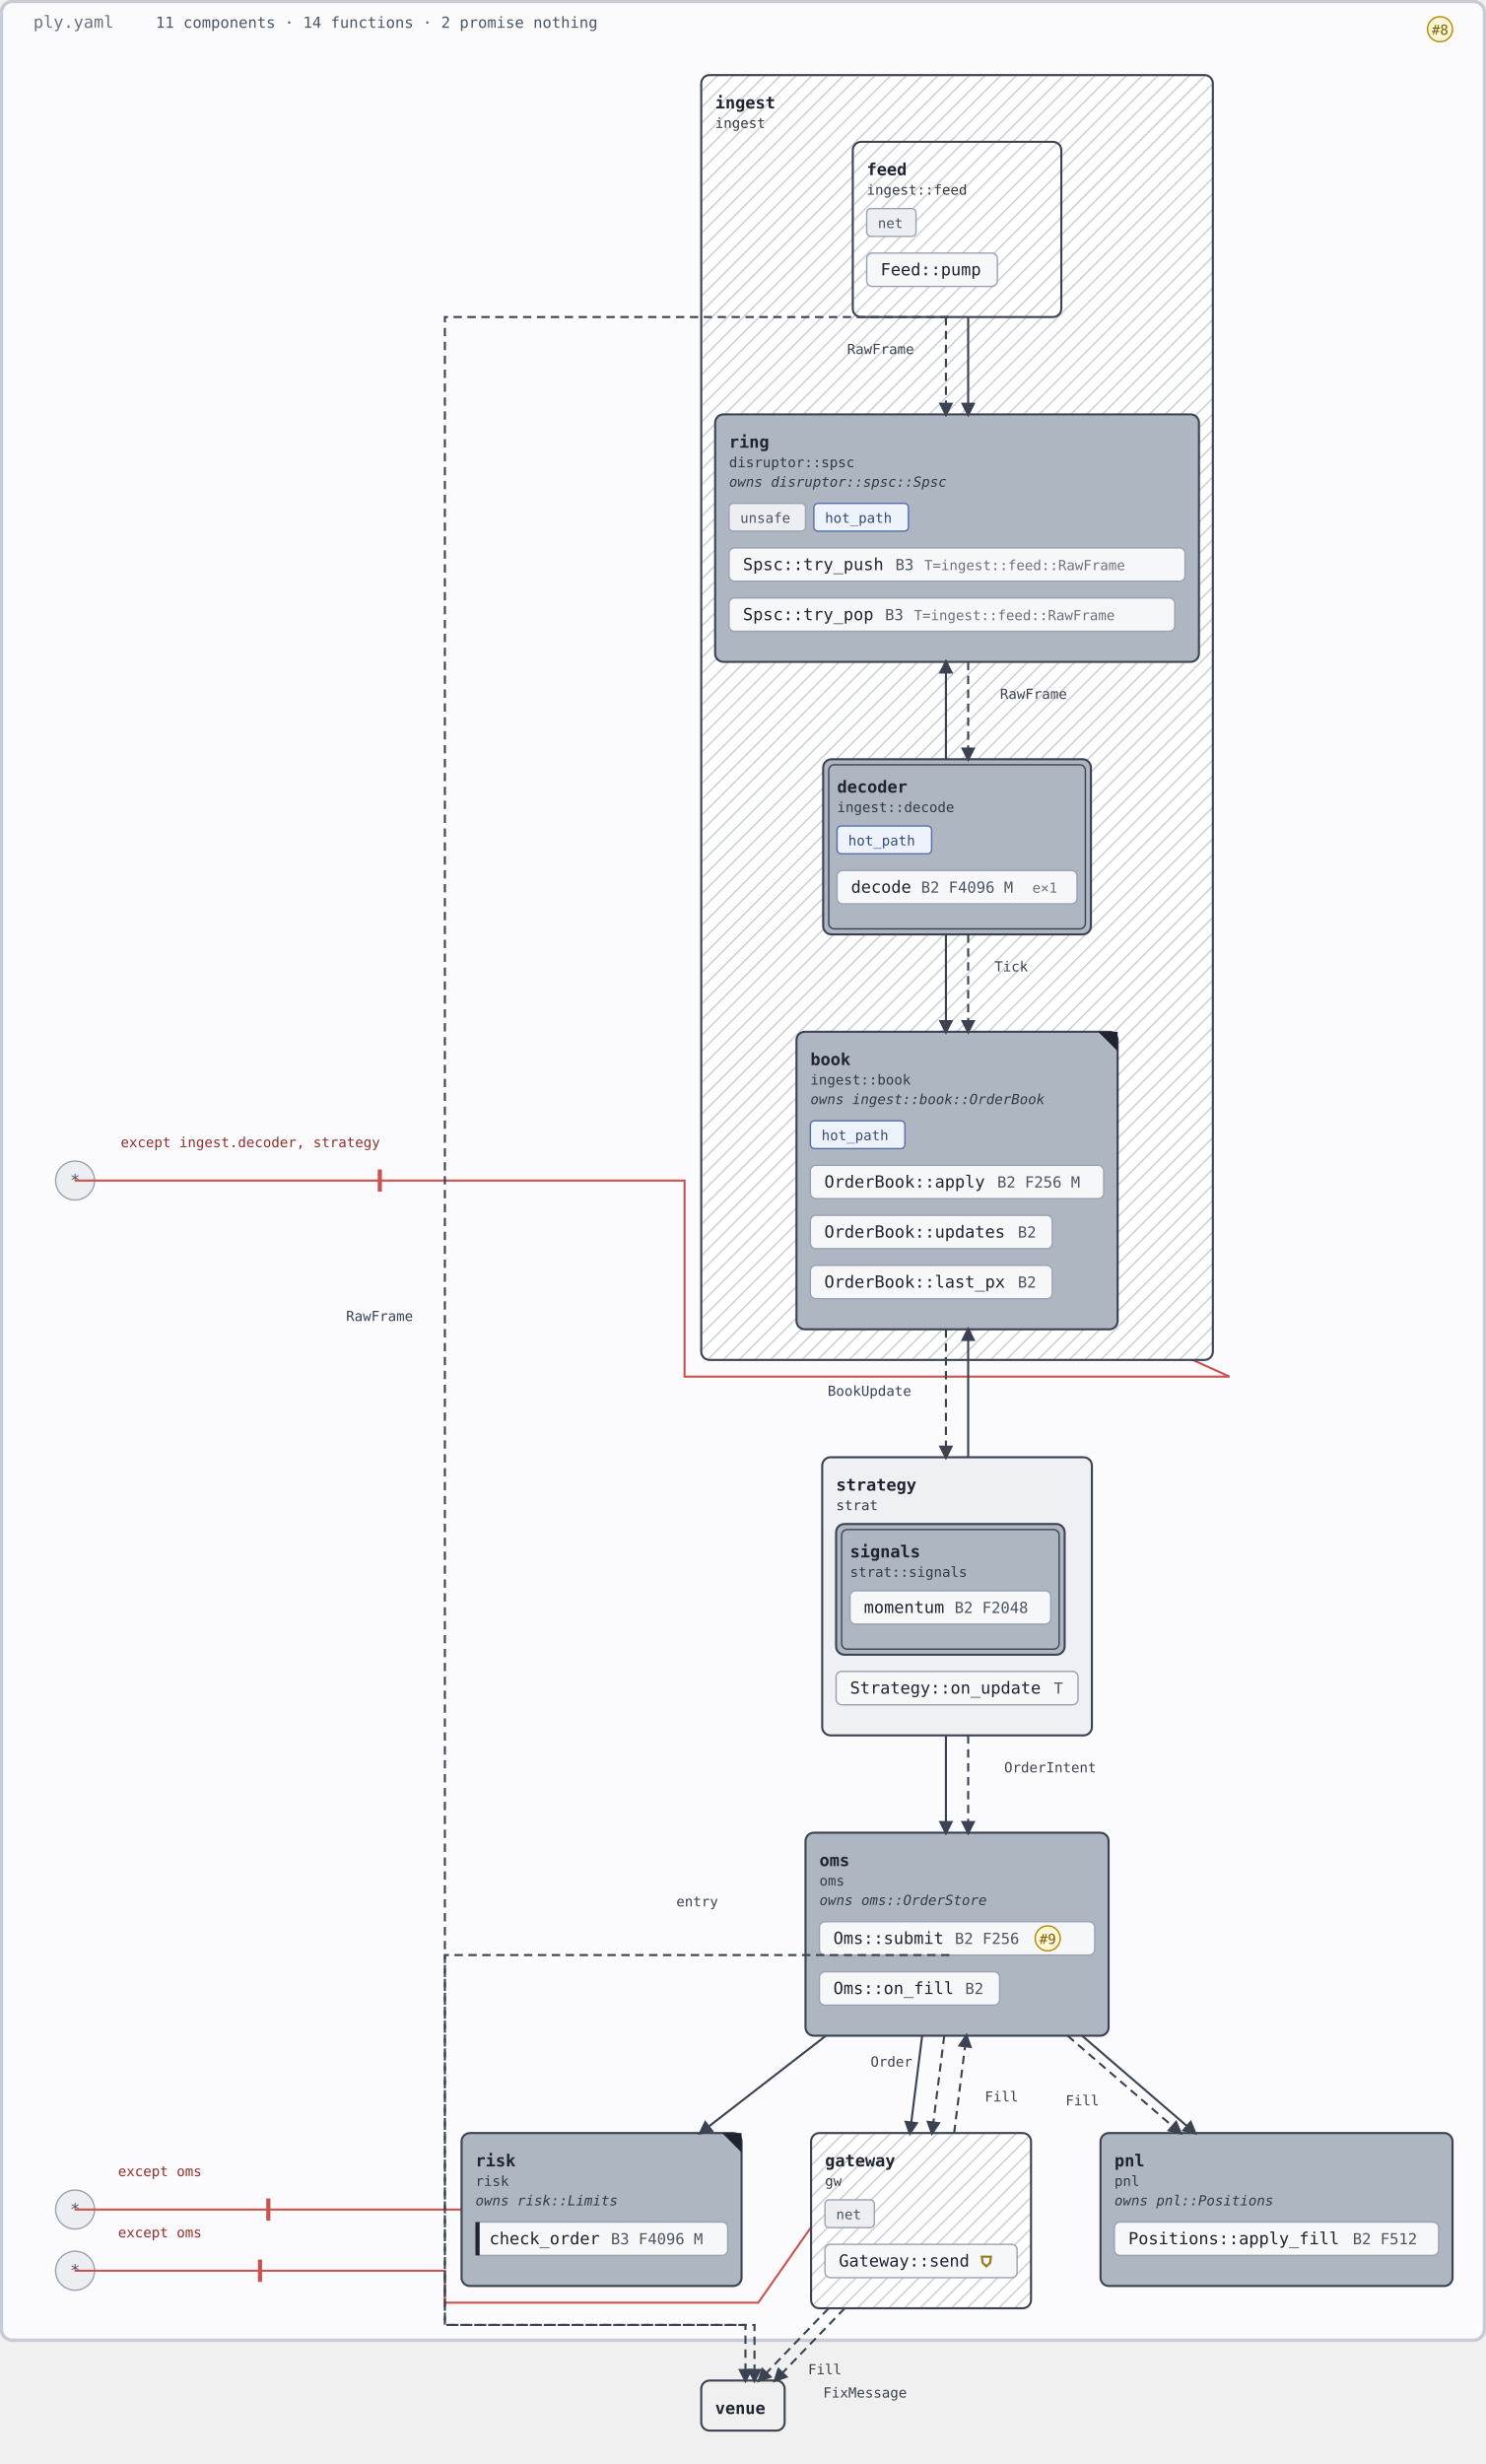
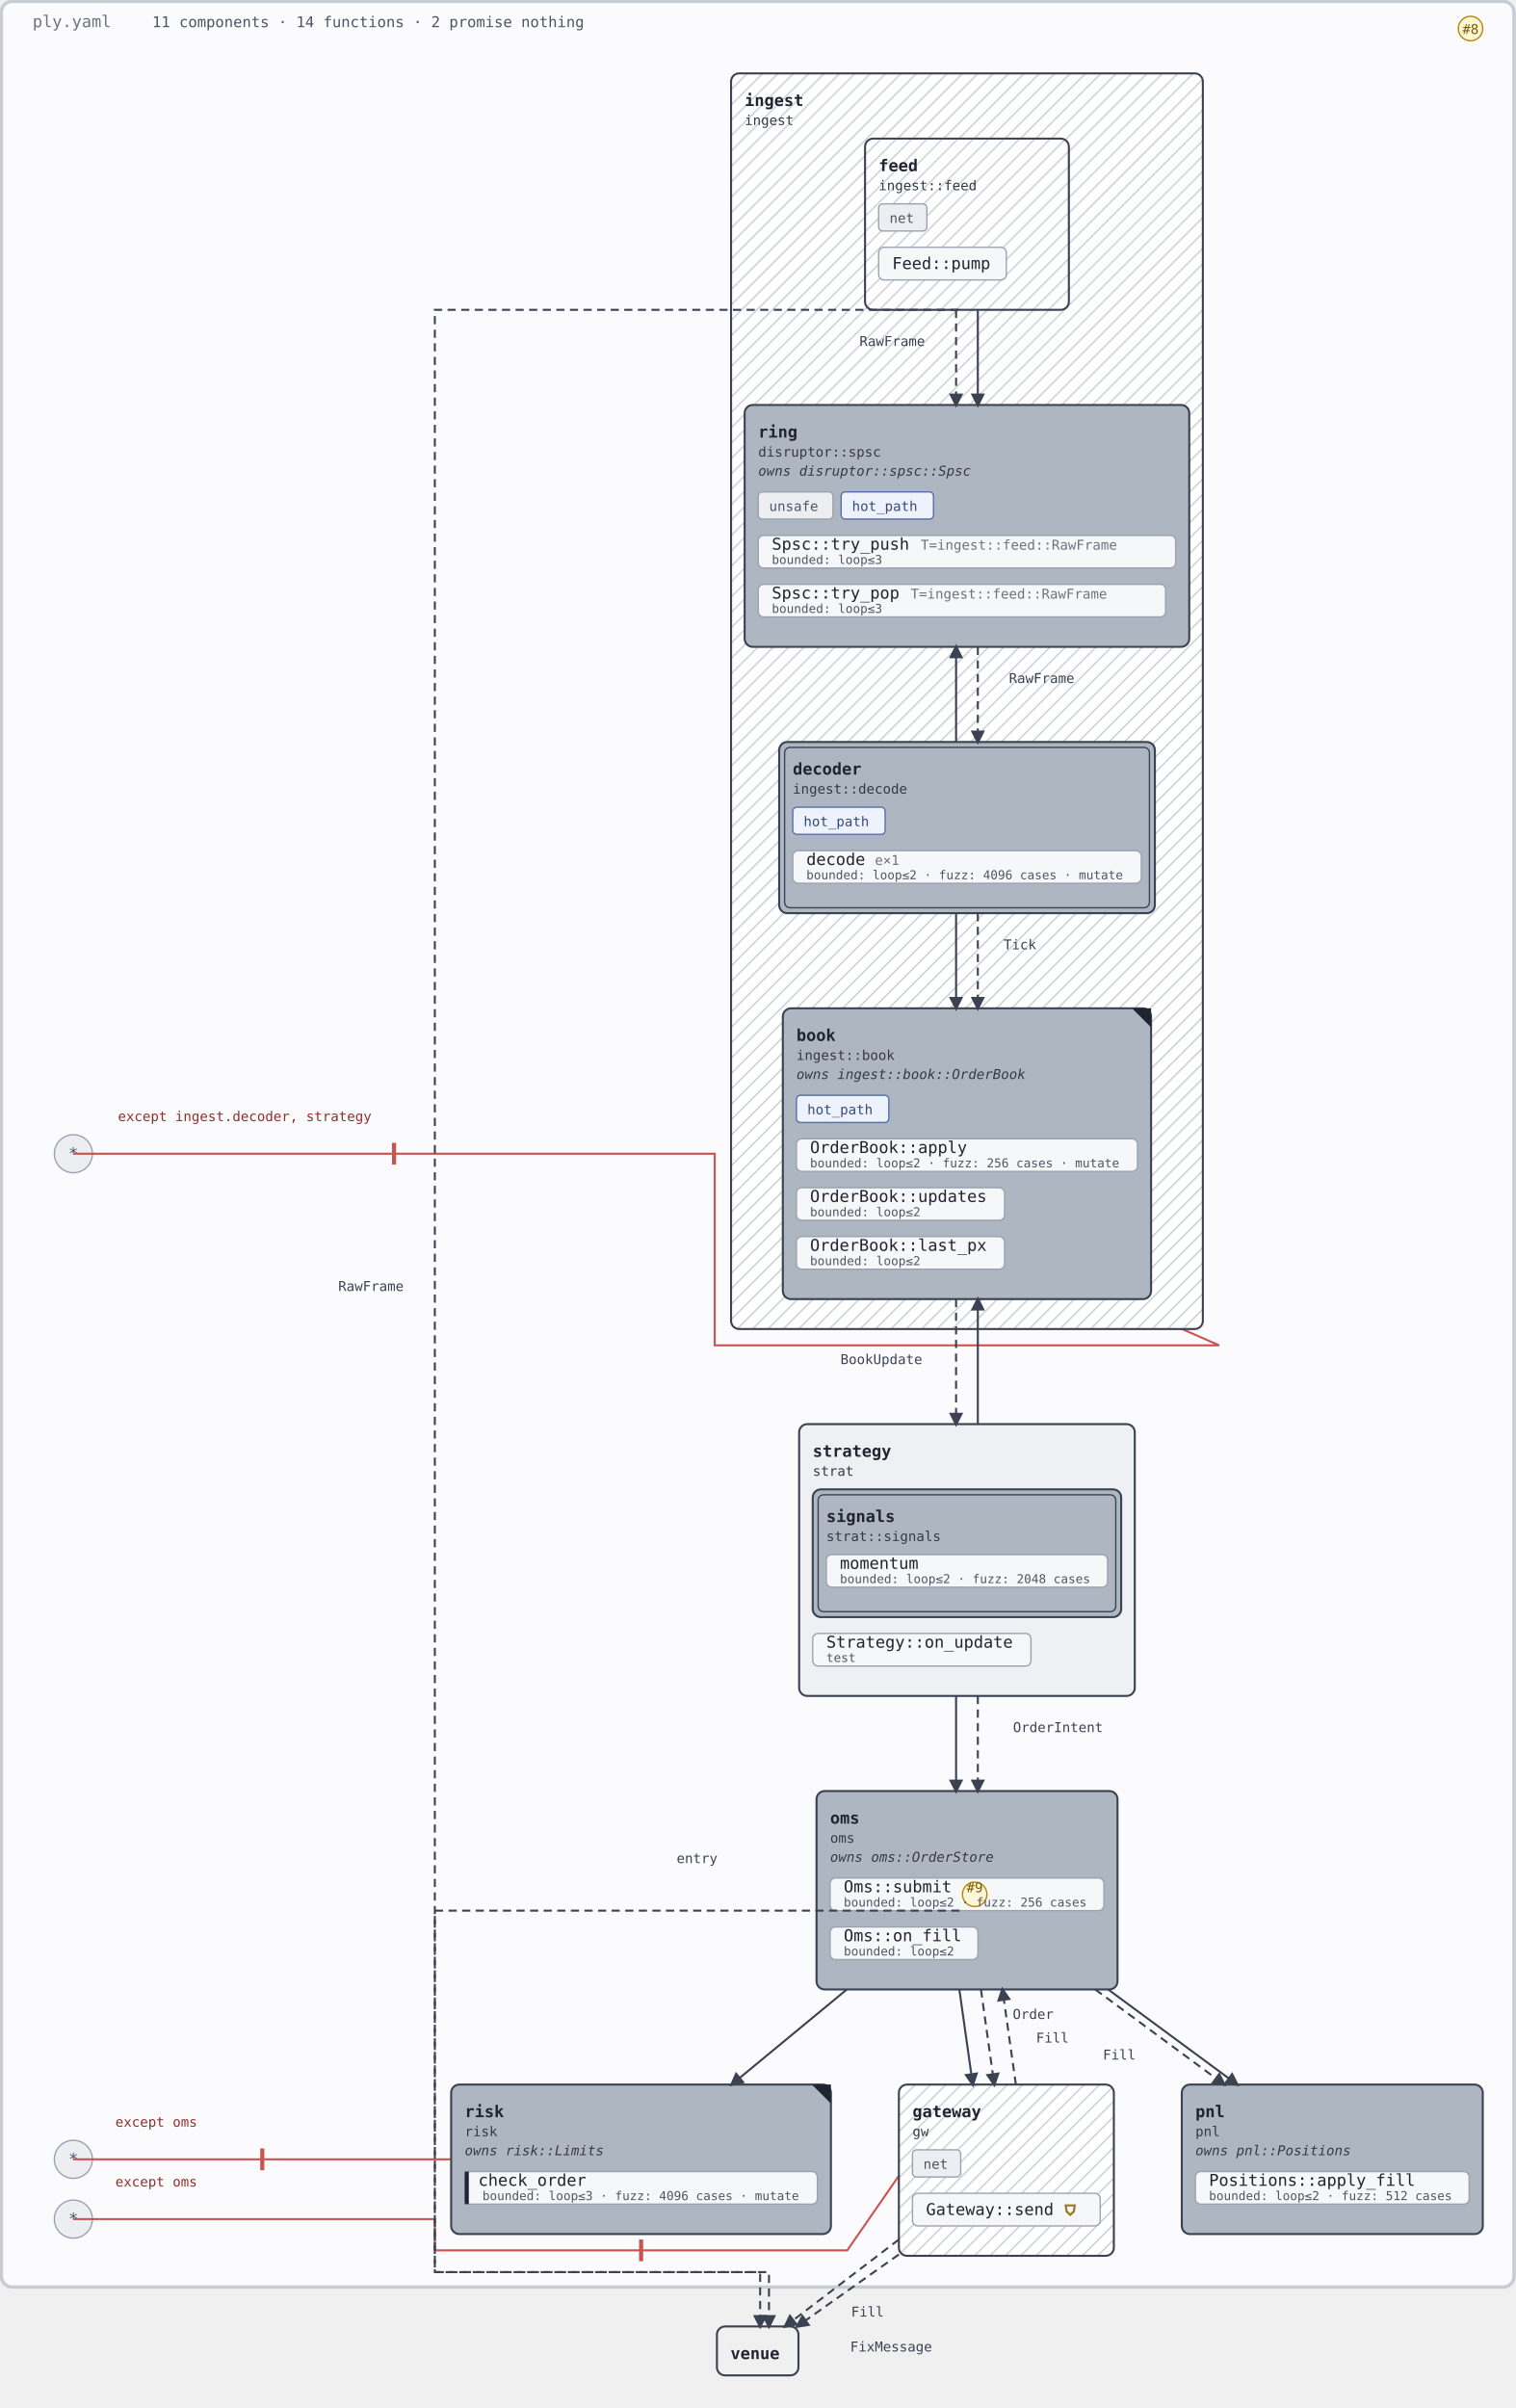
- <svg xmlns="http://www.w3.org/2000/svg" width="1068.8" height="1772.0" viewBox="0 0 1068.8 1772.0" font-family="monospace" font-size="12">
-   <style>.workspace-frame{fill:#fbfbfd;stroke:#c8ccd4;stroke-width:2.5}.workspace-title{fill:#6b7280}.verdict-strip-text{fill:#4b5563;font-size:11px}.component-box{stroke:#3b4252;stroke-width:1.5}.hollow-box{stroke-dasharray:6 4}.collapsed-stack{stroke:#3b4252;stroke-width:1.5}.pure-seal{fill:none;stroke:#3b4252}.strict-notch{fill:#1f2430}.component-name{fill:#1f2430;font-weight:bold}.component-anchor{fill:#333a45;font-size:10px}.component-owns{fill:#333a45;font-size:10px;font-style:italic}.ceiling-unclaimed{fill:url(#unclaimed-hatch)}.ceiling-tested{fill:#eef0f3}.ceiling-fuzzed{fill:#d2d7de}.ceiling-bounded{fill:#aeb6c2}.ceiling-proved{fill:#8792a3}.contract-mark{fill:#1f2430}.fn-clause{font:11px ui-monospace,SFMono-Regular,Menlo,monospace;fill:#3c4658}.cap-badge rect{fill:#eceef2;stroke:#9aa2b1}.cap-badge text{fill:#4b5563;font-size:10px}.profile-tag rect{fill:#eef2fb;stroke:#5570a8}.profile-tag text{fill:#334b78;font-size:10px}.fn-chip-box{fill:#f6f7f9;stroke:#9aa2b1}.fn-chip-box-synth{fill:#ecdff5;stroke:#9aa2b1}.fn-name{fill:#1f2430}.fn-checks{fill:#4b5563;font-size:11px}.fn-check-with{fill:#6b7280;font-size:10px}.fn-examples{fill:#6b7280;font-size:10px}.fn-shield{fill:none;stroke:#9a7a1f;font-size:13px}.unresolved-pin circle,.registry-pin circle{fill:#fff6d8;stroke:#b08900}.pin-label{fill:#7a5c00;font-size:10px;text-anchor:middle}.edge-line{fill:none;stroke:#3b4252;stroke-width:1.5}.edge-label{fill:#3b4252;font-size:10px;text-anchor:middle}.deny-line{fill:none;stroke:#c9534f;stroke-width:1.5}.deny-bar{stroke:#c9534f;stroke-width:3}.deny-except{fill:#8f2f2c;font-size:10px;text-anchor:middle}.any-node circle{fill:#eceef2;stroke:#9aa2b1}.any-label{fill:#4b5563;text-anchor:middle}.external-box{fill:none;stroke:#3b4252;stroke-width:1.5}#arrow path{fill:#3b4252}@media (prefers-color-scheme: dark){.workspace-frame{fill:#15171c;stroke:#333947}.workspace-title{fill:#8b93a1}.verdict-strip-text{fill:#a3abb9}.component-box,.collapsed-stack,.external-box{stroke:#8891a3}.component-name{fill:#e6e9ef}.component-anchor,.component-owns{fill:#98a0ae}.ceiling-unclaimed{fill:url(#unclaimed-hatch-dark)}.ceiling-tested{fill:#242832}.ceiling-fuzzed{fill:#333947}.ceiling-bounded{fill:#464e60}.ceiling-proved{fill:#5b6479}.contract-mark{fill:#c8cede}.fn-clause{fill:#aab3c4}.cap-badge rect{fill:#252a35;stroke:#6d7686}.cap-badge text{fill:#b6bdca}.profile-tag rect{fill:#1d2532;stroke:#5570a8}.profile-tag text{fill:#9fb6dd}.fn-chip-box{fill:#1c1f27;stroke:#6d7686}.fn-chip-box-synth{fill:#2a2033;stroke:#6d7686}.fn-name{fill:#e6e9ef}.fn-checks{fill:#a3abb9}.fn-check-with,.fn-examples{fill:#8b93a1}.pure-seal,.strict-notch{fill:#c8cede}.pure-seal{fill:none;stroke:#c8cede}.edge-line{stroke:#98a0ae}.edge-label{fill:#a3abb9}.deny-line,.deny-bar{stroke:#e8524b}.deny-except{fill:#e8524b}.any-node circle{fill:#252a35;stroke:#6d7686}.any-label{fill:#a3abb9}.unresolved-pin circle,.registry-pin circle{fill:#2e2814;stroke:#d4a72c}.pin-label{fill:#e3c66b}#arrow path{fill:#98a0ae}}</style>
+ <svg xmlns="http://www.w3.org/2000/svg" width="1115.2" height="1772.0" viewBox="0 0 1115.2 1772.0" font-family="monospace" font-size="12">
+   <style>.workspace-frame{fill:#fbfbfd;stroke:#c8ccd4;stroke-width:2.5}.workspace-title{fill:#6b7280}.verdict-strip-text{fill:#4b5563;font-size:11px}.component-box{stroke:#3b4252;stroke-width:1.5}.hollow-box{stroke-dasharray:6 4}.collapsed-stack{stroke:#3b4252;stroke-width:1.5}.pure-seal{fill:none;stroke:#3b4252}.strict-notch{fill:#1f2430}.component-name{fill:#1f2430;font-weight:bold}.component-anchor{fill:#333a45;font-size:10px}.component-owns{fill:#333a45;font-size:10px;font-style:italic}.ceiling-unclaimed{fill:url(#unclaimed-hatch)}.ceiling-tested{fill:#eef0f3}.ceiling-fuzzed{fill:#d2d7de}.ceiling-bounded{fill:#aeb6c2}.ceiling-proved{fill:#8792a3}.contract-mark{fill:#1f2430}.fn-clause{font:11px ui-monospace,SFMono-Regular,Menlo,monospace;fill:#3c4658}.cap-badge rect{fill:#eceef2;stroke:#9aa2b1}.cap-badge text{fill:#4b5563;font-size:10px}.profile-tag rect{fill:#eef2fb;stroke:#5570a8}.profile-tag text{fill:#334b78;font-size:10px}.fn-chip-box{fill:#f6f7f9;stroke:#9aa2b1}.fn-chip-box-synth{fill:#ecdff5;stroke:#9aa2b1}.fn-name{fill:#1f2430}.fn-checks{fill:#4b5563;font-size:9px}.fn-check-with{fill:#6b7280;font-size:10px}.fn-examples{fill:#6b7280;font-size:10px}.fn-shield{fill:none;stroke:#9a7a1f;font-size:13px}.unresolved-pin circle,.registry-pin circle{fill:#fff6d8;stroke:#b08900}.pin-label{fill:#7a5c00;font-size:10px;text-anchor:middle}.edge-line{fill:none;stroke:#3b4252;stroke-width:1.5}.edge-label{fill:#3b4252;font-size:10px;text-anchor:middle}.deny-line{fill:none;stroke:#c9534f;stroke-width:1.5}.deny-bar{stroke:#c9534f;stroke-width:3}.deny-except{fill:#8f2f2c;font-size:10px;text-anchor:middle}.any-node circle{fill:#eceef2;stroke:#9aa2b1}.any-label{fill:#4b5563;text-anchor:middle}.external-box{fill:none;stroke:#3b4252;stroke-width:1.5}#arrow path{fill:#3b4252}@media (prefers-color-scheme: dark){.workspace-frame{fill:#15171c;stroke:#333947}.workspace-title{fill:#8b93a1}.verdict-strip-text{fill:#a3abb9}.component-box,.collapsed-stack,.external-box{stroke:#8891a3}.component-name{fill:#e6e9ef}.component-anchor,.component-owns{fill:#98a0ae}.ceiling-unclaimed{fill:url(#unclaimed-hatch-dark)}.ceiling-tested{fill:#242832}.ceiling-fuzzed{fill:#333947}.ceiling-bounded{fill:#464e60}.ceiling-proved{fill:#5b6479}.contract-mark{fill:#c8cede}.fn-clause{fill:#aab3c4}.cap-badge rect{fill:#252a35;stroke:#6d7686}.cap-badge text{fill:#b6bdca}.profile-tag rect{fill:#1d2532;stroke:#5570a8}.profile-tag text{fill:#9fb6dd}.fn-chip-box{fill:#1c1f27;stroke:#6d7686}.fn-chip-box-synth{fill:#2a2033;stroke:#6d7686}.fn-name{fill:#e6e9ef}.fn-checks{fill:#a3abb9}.fn-check-with,.fn-examples{fill:#8b93a1}.pure-seal,.strict-notch{fill:#c8cede}.pure-seal{fill:none;stroke:#c8cede}.edge-line{stroke:#98a0ae}.edge-label{fill:#a3abb9}.deny-line,.deny-bar{stroke:#e8524b}.deny-except{fill:#e8524b}.any-node circle{fill:#252a35;stroke:#6d7686}.any-label{fill:#a3abb9}.unresolved-pin circle,.registry-pin circle{fill:#2e2814;stroke:#d4a72c}.pin-label{fill:#e3c66b}#arrow path{fill:#98a0ae}}</style>
  <defs>
    <marker id="arrow" viewBox="0 0 10 10" refX="8" refY="5" markerWidth="7" markerHeight="7" orient="auto-start-reverse">
      <path d="M 0 0 L 10 5 L 0 10 z" />
    </marker>
    <pattern id="unclaimed-hatch" patternUnits="userSpaceOnUse" width="8" height="8" patternTransform="rotate(45)">
      <rect width="8" height="8" fill="#fff" />
      <line x1="0" y1="0" x2="0" y2="8" stroke="#c8ccd4" stroke-width="2" />
    </pattern>
    <pattern id="unclaimed-hatch-dark" patternUnits="userSpaceOnUse" width="8" height="8" patternTransform="rotate(45)">
      <rect width="8" height="8" fill="#15171c" />
      <line x1="0" y1="0" x2="0" y2="8" stroke="#4a5262" stroke-width="2" />
    </pattern>
  </defs>
-   <rect class="workspace-frame" x="1" y="1" width="1066.8" height="1682.0" rx="8" />
+   <rect class="workspace-frame" x="1" y="1" width="1113.2" height="1682.0" rx="8" />
  <g>
    <text class="workspace-title" x="24.0" y="20">ply.yaml</text>
  </g>
  <g class="verdict-strip">
    <text class="verdict-strip-text" x="112.0" y="20">11 components · 14 functions · 2 promise nothing</text>
  </g>
  <g class="any-node">
    <circle cx="54.0" cy="849.0" r="14.0" />
    <text class="any-label" x="54.0" y="853.0">*</text>
  </g>
  <g class="deny-rule">
-     <path class="deny-line" d="M 54.0 849.0 L 492.4 849.0 L 492.4 990.0 L 884.4 990.0 L 572.9 849.0" />
-     <line class="deny-bar" x1="273.2" y1="841.0" x2="273.2" y2="857.0" />
+     <path class="deny-line" d="M 54.0 849.0 L 526.0 849.0 L 526.0 990.0 L 897.2 990.0 L 576.1 849.0" />
+     <line class="deny-bar" x1="290.0" y1="841.0" x2="290.0" y2="857.0" />
    <text class="deny-except" x="180.1" y="825.0">except ingest.decoder, strategy</text>
  </g>
  <g class="any-node">
    <circle cx="54.0" cy="1589.0" r="14.0" />
    <text class="any-label" x="54.0" y="1593.0">*</text>
  </g>
  <g class="deny-rule">
    <path class="deny-line" d="M 54.0 1589.0 L 332.0 1589.0" />
    <line class="deny-bar" x1="193.0" y1="1581.0" x2="193.0" y2="1597.0" />
    <text class="deny-except" x="115.0" y="1565.0">except oms</text>
  </g>
  <g class="any-node">
    <circle cx="54.0" cy="1633.0" r="14.0" />
    <text class="any-label" x="54.0" y="1637.0">*</text>
  </g>
  <g class="deny-rule">
-     <path class="deny-line" d="M 54.0 1633.0 L 320.0 1633.0 L 320.0 1656.0 L 545.4 1656.0 L 583.4 1601.7" />
-     <line class="deny-bar" x1="187.0" y1="1625.0" x2="187.0" y2="1641.0" />
+     <path class="deny-line" d="M 54.0 1633.0 L 320.0 1633.0 L 320.0 1656.0 L 623.5 1656.0 L 661.5 1601.1" />
+     <line class="deny-bar" x1="471.8" y1="1648.0" x2="471.8" y2="1664.0" />
    <text class="deny-except" x="115.0" y="1609.0">except oms</text>
  </g>
  <g class="registry-pin">
-     <circle cx="1035.8" cy="21.0" r="9.0" />
-     <text class="pin-label" x="1035.8" y="25.0">#8</text>
-   </g>
-   <g transform="translate(504.4,54.0)">
+     <circle cx="1082.2" cy="21.0" r="9.0" />
+     <text class="pin-label" x="1082.2" y="25.0">#8</text>
+   </g>
+   <g transform="translate(538.0,54.0)">
    <g class="component" data-name="ingest">
-       <rect class="component-box ceiling-unclaimed" x="0" y="0" width="368.0" height="924.0" rx="6" />
+       <rect class="component-box ceiling-unclaimed" x="0" y="0" width="347.2" height="924.0" rx="6" />
      <text class="component-name" x="10.0" y="24.0">ingest</text>
      <text class="component-anchor" x="10.0" y="38.0">ingest</text>
-       <g transform="translate(109.0,48.0)">
+       <g transform="translate(98.6,48.0)">
        <g class="component" data-name="feed">
          <rect class="component-box ceiling-unclaimed" x="0" y="0" width="150.0" height="126.0" rx="6" />
          <text class="component-name" x="10.0" y="24.0">feed</text>
          <text class="component-anchor" x="10.0" y="38.0">ingest::feed</text>
          <g class="cap-badge">
            <rect x="10.0" y="48.0" width="35.5" height="20.0" rx="3" />
            <text x="18.0" y="62.0">net</text>
          </g>
          <g transform="translate(10.0,80.0)">
            <g class="fn-chip" data-fn="Feed::pump">
              <rect class="fn-chip-box" x="0" y="0" width="94.0" height="24.0" rx="4" />
              <text class="fn-name" x="10.0" y="16.0">Feed::pump</text>
            </g>
          </g>
        </g>
      </g>
      <g transform="translate(10.0,244.0)">
        <g class="component" data-name="ring">
-           <rect class="component-box ceiling-bounded" x="0" y="0" width="348.0" height="178.0" rx="6" />
+           <rect class="component-box ceiling-bounded" x="0" y="0" width="327.2" height="178.0" rx="6" />
          <text class="component-name" x="10.0" y="24.0">ring</text>
          <text class="component-anchor" x="10.0" y="38.0">disruptor::spsc</text>
          <text class="component-owns" x="10.0" y="52.0">owns disruptor::spsc::Spsc</text>
          <g class="cap-badge">
            <rect x="10.0" y="64.0" width="55.0" height="20.0" rx="3" />
            <text x="18.0" y="78.0">unsafe</text>
          </g>
          <g class="profile-tag">
            <rect x="71.0" y="64.0" width="68.0" height="20.0" rx="3" />
            <text x="79.0" y="78.0">hot_path</text>
          </g>
          <g transform="translate(10.0,96.0)">
            <g class="fn-chip" data-fn="Spsc::try_push">
-               <rect class="fn-chip-box" x="0" y="0" width="328.0" height="24.0" rx="4" />
-               <text class="fn-name" x="10.0" y="16.0">Spsc::try_push</text>
-               <text class="fn-checks" x="119.6" y="16.0">B3</text>
-               <text class="fn-check-with" x="140.4" y="16.0">T=ingest::feed::RawFrame</text>
+               <rect class="fn-chip-box" x="0" y="0" width="307.2" height="24.0" rx="4" />
+               <text class="fn-name" x="10.0" y="10.5">Spsc::try_push</text>
+               <text class="fn-check-with" x="119.6" y="10.5">T=ingest::feed::RawFrame</text>
+               <text class="fn-checks" x="10.0" y="21.0">bounded: loop≤3</text>
            </g>
          </g>
          <g transform="translate(10.0,132.0)">
            <g class="fn-chip" data-fn="Spsc::try_pop">
-               <rect class="fn-chip-box" x="0" y="0" width="320.6" height="24.0" rx="4" />
-               <text class="fn-name" x="10.0" y="16.0">Spsc::try_pop</text>
-               <text class="fn-checks" x="112.2" y="16.0">B3</text>
-               <text class="fn-check-with" x="133.0" y="16.0">T=ingest::feed::RawFrame</text>
-             </g>
-           </g>
-         </g>
-       </g>
-       <g transform="translate(87.7,492.0)">
+               <rect class="fn-chip-box" x="0" y="0" width="299.8" height="24.0" rx="4" />
+               <text class="fn-name" x="10.0" y="10.5">Spsc::try_pop</text>
+               <text class="fn-check-with" x="112.2" y="10.5">T=ingest::feed::RawFrame</text>
+               <text class="fn-checks" x="10.0" y="21.0">bounded: loop≤3</text>
+             </g>
+           </g>
+         </g>
+       </g>
+       <g transform="translate(35.4,492.0)">
        <g class="component" data-name="decoder">
-           <rect class="component-box ceiling-bounded" x="0" y="0" width="192.6" height="126.0" rx="6" />
-           <rect class="pure-seal" x="4" y="4" width="184.6" height="118.0" rx="4" />
+           <rect class="component-box ceiling-bounded" x="0" y="0" width="276.5" height="126.0" rx="6" />
+           <rect class="pure-seal" x="4" y="4" width="268.5" height="118.0" rx="4" />
          <text class="component-name" x="10.0" y="24.0">decoder</text>
          <text class="component-anchor" x="10.0" y="38.0">ingest::decode</text>
          <g class="profile-tag">
            <rect x="10.0" y="48.0" width="68.0" height="20.0" rx="3" />
            <text x="18.0" y="62.0">hot_path</text>
          </g>
          <g transform="translate(10.0,80.0)">
            <g class="fn-chip" data-fn="decode">
-               <rect class="fn-chip-box" x="0" y="0" width="172.6" height="24.0" rx="4" />
-               <text class="fn-name" x="10.0" y="16.0">decode</text>
-               <text class="fn-checks" x="60.4" y="16.0">B2 F4096 M</text>
-               <text class="fn-examples" x="140.4" y="16.0">e×1</text>
-             </g>
-           </g>
-         </g>
-       </g>
-       <g transform="translate(68.5,688.0)">
+               <rect class="fn-chip-box" x="0" y="0" width="256.5" height="24.0" rx="4" />
+               <text class="fn-name" x="10.0" y="10.5">decode</text>
+               <text class="fn-examples" x="60.4" y="10.5">e×1</text>
+               <text class="fn-checks" x="10.0" y="21.0">bounded: loop≤2 · fuzz: 4096 cases · mutate</text>
+             </g>
+           </g>
+         </g>
+       </g>
+       <g transform="translate(38.1,688.0)">
        <g class="component" data-name="book">
-           <rect class="component-box ceiling-bounded" x="0" y="0" width="231.0" height="214.0" rx="6" />
-           <path class="strict-notch" d="M 217.0 0 L 231.0 0 L 231.0 14.0 Z" />
+           <rect class="component-box ceiling-bounded" x="0" y="0" width="271.0" height="214.0" rx="6" />
+           <path class="strict-notch" d="M 257.0 0 L 271.0 0 L 271.0 14.0 Z" />
          <text class="component-name" x="10.0" y="24.0">book</text>
          <text class="component-anchor" x="10.0" y="38.0">ingest::book</text>
          <text class="component-owns" x="10.0" y="52.0">owns ingest::book::OrderBook</text>
          <g class="profile-tag">
            <rect x="10.0" y="64.0" width="68.0" height="20.0" rx="3" />
            <text x="18.0" y="78.0">hot_path</text>
          </g>
          <g transform="translate(10.0,96.0)">
            <g class="fn-chip" data-fn="OrderBook::apply">
-               <rect class="fn-chip-box" x="0" y="0" width="211.0" height="24.0" rx="4" />
-               <text class="fn-name" x="10.0" y="16.0">OrderBook::apply</text>
-               <text class="fn-checks" x="134.4" y="16.0">B2 F256 M</text>
+               <rect class="fn-chip-box" x="0" y="0" width="251.0" height="24.0" rx="4" />
+               <text class="fn-name" x="10.0" y="10.5">OrderBook::apply</text>
+               <text class="fn-checks" x="10.0" y="21.0">bounded: loop≤2 · fuzz: 256 cases · mutate</text>
            </g>
          </g>
          <g transform="translate(10.0,132.0)">
            <g class="fn-chip" data-fn="OrderBook::updates">
-               <rect class="fn-chip-box" x="0" y="0" width="174.0" height="24.0" rx="4" />
-               <text class="fn-name" x="10.0" y="16.0">OrderBook::updates</text>
-               <text class="fn-checks" x="149.2" y="16.0">B2</text>
+               <rect class="fn-chip-box" x="0" y="0" width="153.2" height="24.0" rx="4" />
+               <text class="fn-name" x="10.0" y="10.5">OrderBook::updates</text>
+               <text class="fn-checks" x="10.0" y="21.0">bounded: loop≤2</text>
            </g>
          </g>
          <g transform="translate(10.0,168.0)">
            <g class="fn-chip" data-fn="OrderBook::last_px">
-               <rect class="fn-chip-box" x="0" y="0" width="174.0" height="24.0" rx="4" />
-               <text class="fn-name" x="10.0" y="16.0">OrderBook::last_px</text>
-               <text class="fn-checks" x="149.2" y="16.0">B2</text>
-             </g>
-           </g>
-         </g>
-       </g>
-     </g>
-   </g>
-   <g transform="translate(591.4,1048.0)">
+               <rect class="fn-chip-box" x="0" y="0" width="153.2" height="24.0" rx="4" />
+               <text class="fn-name" x="10.0" y="10.5">OrderBook::last_px</text>
+               <text class="fn-checks" x="10.0" y="21.0">bounded: loop≤2</text>
+             </g>
+           </g>
+         </g>
+       </g>
+     </g>
+   </g>
+   <g transform="translate(588.1,1048.0)">
    <g class="component" data-name="strategy">
-       <rect class="component-box ceiling-tested" x="0" y="0" width="194.0" height="200.0" rx="6" />
+       <rect class="component-box ceiling-tested" x="0" y="0" width="247.0" height="200.0" rx="6" />
      <text class="component-name" x="10.0" y="24.0">strategy</text>
      <text class="component-anchor" x="10.0" y="38.0">strat</text>
      <g transform="translate(10.0,48.0)">
        <g class="component" data-name="signals">
-           <rect class="component-box ceiling-bounded" x="0" y="0" width="164.4" height="94.0" rx="6" />
-           <rect class="pure-seal" x="4" y="4" width="156.4" height="86.0" rx="4" />
+           <rect class="component-box ceiling-bounded" x="0" y="0" width="227.0" height="94.0" rx="6" />
+           <rect class="pure-seal" x="4" y="4" width="219.0" height="86.0" rx="4" />
          <text class="component-name" x="10.0" y="24.0">signals</text>
          <text class="component-anchor" x="10.0" y="38.0">strat::signals</text>
          <g transform="translate(10.0,48.0)">
            <g class="fn-chip" data-fn="momentum">
-               <rect class="fn-chip-box" x="0" y="0" width="144.4" height="24.0" rx="4" />
-               <text class="fn-name" x="10.0" y="16.0">momentum</text>
-               <text class="fn-checks" x="75.2" y="16.0">B2 F2048</text>
+               <rect class="fn-chip-box" x="0" y="0" width="207.0" height="24.0" rx="4" />
+               <text class="fn-name" x="10.0" y="10.5">momentum</text>
+               <text class="fn-checks" x="10.0" y="21.0">bounded: loop≤2 · fuzz: 2048 cases</text>
            </g>
          </g>
        </g>
      </g>
      <g transform="translate(10.0,154.0)">
        <g class="fn-chip" data-fn="Strategy::on_update">
-           <rect class="fn-chip-box" x="0" y="0" width="174.0" height="24.0" rx="4" />
-           <text class="fn-name" x="10.0" y="16.0">Strategy::on_update</text>
-           <text class="fn-checks" x="156.6" y="16.0">T</text>
+           <rect class="fn-chip-box" x="0" y="0" width="160.6" height="24.0" rx="4" />
+           <text class="fn-name" x="10.0" y="10.5">Strategy::on_update</text>
+           <text class="fn-checks" x="10.0" y="21.0">test</text>
        </g>
      </g>
    </g>
  </g>
  <g transform="translate(332.0,1534.0)">
    <g class="component" data-name="risk">
-       <rect class="component-box ceiling-bounded" x="0" y="0" width="201.4" height="110.0" rx="6" />
-       <path class="strict-notch" d="M 187.4 0 L 201.4 0 L 201.4 14.0 Z" />
+       <rect class="component-box ceiling-bounded" x="0" y="0" width="279.5" height="110.0" rx="6" />
+       <path class="strict-notch" d="M 265.5 0 L 279.5 0 L 279.5 14.0 Z" />
      <text class="component-name" x="10.0" y="24.0">risk</text>
      <text class="component-anchor" x="10.0" y="38.0">risk</text>
      <text class="component-owns" x="10.0" y="52.0">owns risk::Limits</text>
      <g transform="translate(10.0,64.0)">
        <g class="fn-chip" data-fn="check_order">
-           <rect class="fn-chip-box" x="0" y="0" width="181.4" height="24.0" rx="4" />
+           <rect class="fn-chip-box" x="0" y="0" width="259.5" height="24.0" rx="4" />
          <rect class="contract-mark" x="0" y="0" width="3.0" height="24.0" />
-           <text class="fn-name" x="10.0" y="16.0">check_order</text>
-           <text class="fn-checks" x="97.4" y="16.0">B3 F4096 M</text>
-         </g>
-       </g>
-     </g>
-   </g>
-   <g transform="translate(579.4,1318.0)">
+           <text class="fn-name" x="10.0" y="10.5">check_order</text>
+           <text class="fn-checks" x="13.0" y="21.0">bounded: loop≤3 · fuzz: 4096 cases · mutate</text>
+         </g>
+       </g>
+     </g>
+   </g>
+   <g transform="translate(600.9,1318.0)">
    <g class="component" data-name="oms">
-       <rect class="component-box ceiling-bounded" x="0" y="0" width="218.0" height="146.0" rx="6" />
+       <rect class="component-box ceiling-bounded" x="0" y="0" width="221.5" height="146.0" rx="6" />
      <text class="component-name" x="10.0" y="24.0">oms</text>
      <text class="component-anchor" x="10.0" y="38.0">oms</text>
      <text class="component-owns" x="10.0" y="52.0">owns oms::OrderStore</text>
      <g transform="translate(10.0,64.0)">
        <g class="fn-chip" data-fn="Oms::submit">
-           <rect class="fn-chip-box" x="0" y="0" width="198.0" height="24.0" rx="4" />
-           <text class="fn-name" x="10.0" y="16.0">Oms::submit</text>
-           <text class="fn-checks" x="97.4" y="16.0">B2 F256</text>
+           <rect class="fn-chip-box" x="0" y="0" width="201.5" height="24.0" rx="4" />
+           <text class="fn-name" x="10.0" y="10.5">Oms::submit</text>
          <g class="unresolved-pin">
-             <circle cx="164.2" cy="12.0" r="9.0" />
-             <text class="pin-label" x="164.2" y="16.0">#9</text>
-           </g>
+             <circle cx="106.4" cy="12.0" r="9.0" />
+             <text class="pin-label" x="106.4" y="10.5">#9</text>
+           </g>
+           <text class="fn-checks" x="10.0" y="21.0">bounded: loop≤2 · fuzz: 256 cases</text>
        </g>
      </g>
      <g transform="translate(10.0,100.0)">
        <g class="fn-chip" data-fn="Oms::on_fill">
-           <rect class="fn-chip-box" x="0" y="0" width="129.6" height="24.0" rx="4" />
-           <text class="fn-name" x="10.0" y="16.0">Oms::on_fill</text>
-           <text class="fn-checks" x="104.8" y="16.0">B2</text>
-         </g>
-       </g>
-     </g>
-   </g>
-   <g transform="translate(583.4,1534.0)">
+           <rect class="fn-chip-box" x="0" y="0" width="108.8" height="24.0" rx="4" />
+           <text class="fn-name" x="10.0" y="10.5">Oms::on_fill</text>
+           <text class="fn-checks" x="10.0" y="21.0">bounded: loop≤2</text>
+         </g>
+       </g>
+     </g>
+   </g>
+   <g transform="translate(661.5,1534.0)">
    <g class="component" data-name="gateway">
      <rect class="component-box ceiling-unclaimed" x="0" y="0" width="158.2" height="126.0" rx="6" />
      <text class="component-name" x="10.0" y="24.0">gateway</text>
      <text class="component-anchor" x="10.0" y="38.0">gw</text>
      <g class="cap-badge">
        <rect x="10.0" y="48.0" width="35.5" height="20.0" rx="3" />
        <text x="18.0" y="62.0">net</text>
      </g>
      <g transform="translate(10.0,80.0)">
        <g class="fn-chip" data-fn="Gateway::send">
          <rect class="fn-chip-box" x="0" y="0" width="138.2" height="24.0" rx="4" />
          <text class="fn-name" x="10.0" y="16.0">Gateway::send</text>
          <g class="fn-shield">
            <text x="112.2" y="16.0">⛉</text>
          </g>
        </g>
      </g>
    </g>
  </g>
-   <g transform="translate(791.6,1534.0)">
+   <g transform="translate(869.7,1534.0)">
    <g class="component" data-name="pnl">
-       <rect class="component-box ceiling-bounded" x="0" y="0" width="253.2" height="110.0" rx="6" />
+       <rect class="component-box ceiling-bounded" x="0" y="0" width="221.5" height="110.0" rx="6" />
      <text class="component-name" x="10.0" y="24.0">pnl</text>
      <text class="component-anchor" x="10.0" y="38.0">pnl</text>
      <text class="component-owns" x="10.0" y="52.0">owns pnl::Positions</text>
      <g transform="translate(10.0,64.0)">
        <g class="fn-chip" data-fn="Positions::apply_fill">
-           <rect class="fn-chip-box" x="0" y="0" width="233.2" height="24.0" rx="4" />
-           <text class="fn-name" x="10.0" y="16.0">Positions::apply_fill</text>
-           <text class="fn-checks" x="171.4" y="16.0">B2 F512</text>
-         </g>
-       </g>
-     </g>
-   </g>
-   <g class="edge-call">
-     <path class="edge-line" d="M 696.4 228.0 L 696.4 298.0" marker-end="url(#arrow)" />
-   </g>
-   <g class="edge-call">
-     <path class="edge-line" d="M 680.4 546.0 L 680.4 476.0" marker-end="url(#arrow)" />
-   </g>
-   <g class="edge-call">
-     <path class="edge-line" d="M 680.4 672.0 L 680.4 742.0" marker-end="url(#arrow)" />
-   </g>
-   <g class="edge-flow">
-     <path class="edge-line" stroke-dasharray="6 4" d="M 680.4 228.0 L 680.4 298.0" marker-end="url(#arrow)" />
-     <text class="edge-label" x="633.4" y="254.6">RawFrame</text>
-   </g>
-   <g class="edge-flow">
-     <path class="edge-line" stroke-dasharray="6 4" d="M 696.4 476.0 L 696.4 546.0" marker-end="url(#arrow)" />
-     <text class="edge-label" x="743.4" y="502.6">RawFrame</text>
-   </g>
-   <g class="edge-flow">
-     <path class="edge-line" stroke-dasharray="6 4" d="M 696.4 672.0 L 696.4 742.0" marker-end="url(#arrow)" />
-     <text class="edge-label" x="727.4" y="698.6">Tick</text>
-   </g>
-   <g class="edge-call">
-     <path class="edge-line" d="M 696.4 1048.0 L 696.4 956.0" marker-end="url(#arrow)" />
-   </g>
-   <g class="edge-call">
-     <path class="edge-line" d="M 680.4 1248.0 L 680.4 1318.0" marker-end="url(#arrow)" />
-   </g>
-   <g class="edge-call">
-     <path class="edge-line" d="M 594.1 1464.0 L 503.7 1534.0" marker-end="url(#arrow)" />
-   </g>
-   <g class="edge-call">
-     <path class="edge-line" d="M 663.3 1464.0 L 654.5 1534.0" marker-end="url(#arrow)" />
-   </g>
-   <g class="edge-call">
-     <path class="edge-line" d="M 778.3 1464.0 L 859.6 1534.0" marker-end="url(#arrow)" />
-   </g>
-   <g class="edge-flow">
-     <path class="edge-line" stroke-dasharray="6 4" d="M 680.4 956.0 L 680.4 1048.0" marker-end="url(#arrow)" />
-     <text class="edge-label" x="625.4" y="1003.8">BookUpdate</text>
-   </g>
-   <g class="edge-flow">
-     <path class="edge-line" stroke-dasharray="6 4" d="M 696.4 1248.0 L 696.4 1318.0" marker-end="url(#arrow)" />
-     <text class="edge-label" x="755.4" y="1274.6">OrderIntent</text>
-   </g>
-   <g class="edge-flow">
-     <path class="edge-line" stroke-dasharray="6 4" d="M 679.2 1464.0 L 670.4 1534.0" marker-end="url(#arrow)" />
-     <text class="edge-label" x="641.2" y="1486.2">Order</text>
-   </g>
-   <g class="edge-flow">
-     <path class="edge-line" stroke-dasharray="6 4" d="M 686.3 1534.0 L 695.1 1464.0" marker-end="url(#arrow)" />
-     <text class="edge-label" x="720.4" y="1511.3">Fill</text>
-   </g>
-   <g class="edge-flow">
-     <path class="edge-line" stroke-dasharray="6 4" d="M 767.9 1464.0 L 849.1 1534.0" marker-end="url(#arrow)" />
-     <text class="edge-label" x="778.5" y="1514.1">Fill</text>
-   </g>
-   <g class="edge-flow">
-     <path class="edge-line" stroke-dasharray="6 4" d="M 607.6 1660.0 L 557.5 1712.0" marker-end="url(#arrow)" />
-     <text class="edge-label" x="622.2" y="1724.2">FixMessage</text>
-   </g>
-   <g class="edge-flow">
-     <path class="edge-line" stroke-dasharray="6 4" d="M 596.1 1660.0 L 546.0 1712.0" marker-end="url(#arrow)" />
-     <text class="edge-label" x="593.3" y="1707.5">Fill</text>
-   </g>
-   <g class="edge-flow">
-     <path class="edge-line" stroke-dasharray="6 4" d="M 682.2 228.0 L 320.0 228.0 L 320.0 1672.0 L 536.2 1672.0 L 536.2 1712.0" marker-end="url(#arrow)" />
+           <rect class="fn-chip-box" x="0" y="0" width="201.5" height="24.0" rx="4" />
+           <text class="fn-name" x="10.0" y="10.5">Positions::apply_fill</text>
+           <text class="fn-checks" x="10.0" y="21.0">bounded: loop≤2 · fuzz: 512 cases</text>
+         </g>
+       </g>
+     </g>
+   </g>
+   <g class="edge-call">
+     <path class="edge-line" d="M 719.6 228.0 L 719.6 298.0" marker-end="url(#arrow)" />
+   </g>
+   <g class="edge-call">
+     <path class="edge-line" d="M 703.6 546.0 L 703.6 476.0" marker-end="url(#arrow)" />
+   </g>
+   <g class="edge-call">
+     <path class="edge-line" d="M 703.6 672.0 L 703.6 742.0" marker-end="url(#arrow)" />
+   </g>
+   <g class="edge-flow">
+     <path class="edge-line" stroke-dasharray="6 4" d="M 703.6 228.0 L 703.6 298.0" marker-end="url(#arrow)" />
+     <text class="edge-label" x="656.6" y="254.6">RawFrame</text>
+   </g>
+   <g class="edge-flow">
+     <path class="edge-line" stroke-dasharray="6 4" d="M 719.6 476.0 L 719.6 546.0" marker-end="url(#arrow)" />
+     <text class="edge-label" x="766.6" y="502.6">RawFrame</text>
+   </g>
+   <g class="edge-flow">
+     <path class="edge-line" stroke-dasharray="6 4" d="M 719.6 672.0 L 719.6 742.0" marker-end="url(#arrow)" />
+     <text class="edge-label" x="750.6" y="698.6">Tick</text>
+   </g>
+   <g class="edge-call">
+     <path class="edge-line" d="M 719.6 1048.0 L 719.6 956.0" marker-end="url(#arrow)" />
+   </g>
+   <g class="edge-call">
+     <path class="edge-line" d="M 703.6 1248.0 L 703.6 1318.0" marker-end="url(#arrow)" />
+   </g>
+   <g class="edge-call">
+     <path class="edge-line" d="M 623.2 1464.0 L 538.4 1534.0" marker-end="url(#arrow)" />
+   </g>
+   <g class="edge-call">
+     <path class="edge-line" d="M 706.0 1464.0 L 715.9 1534.0" marker-end="url(#arrow)" />
+   </g>
+   <g class="edge-call">
+     <path class="edge-line" d="M 815.5 1464.0 L 910.5 1534.0" marker-end="url(#arrow)" />
+   </g>
+   <g class="edge-flow">
+     <path class="edge-line" stroke-dasharray="6 4" d="M 703.6 956.0 L 703.6 1048.0" marker-end="url(#arrow)" />
+     <text class="edge-label" x="648.6" y="1003.8">BookUpdate</text>
+   </g>
+   <g class="edge-flow">
+     <path class="edge-line" stroke-dasharray="6 4" d="M 719.6 1248.0 L 719.6 1318.0" marker-end="url(#arrow)" />
+     <text class="edge-label" x="778.6" y="1274.6">OrderIntent</text>
+   </g>
+   <g class="edge-flow">
+     <path class="edge-line" stroke-dasharray="6 4" d="M 721.9 1464.0 L 731.7 1534.0" marker-end="url(#arrow)" />
+     <text class="edge-label" x="760.3" y="1485.7">Order</text>
+   </g>
+   <g class="edge-flow">
+     <path class="edge-line" stroke-dasharray="6 4" d="M 747.6 1534.0 L 737.7 1464.0" marker-end="url(#arrow)" />
+     <text class="edge-label" x="774.5" y="1503.1">Fill</text>
+   </g>
+   <g class="edge-flow">
+     <path class="edge-line" stroke-dasharray="6 4" d="M 806.0 1464.0 L 901.0 1534.0" marker-end="url(#arrow)" />
+     <text class="edge-label" x="823.7" y="1515.6">Fill</text>
+   </g>
+   <g class="edge-flow">
+     <path class="edge-line" stroke-dasharray="6 4" d="M 661.5 1659.0 L 586.6 1712.0" marker-end="url(#arrow)" />
+     <text class="edge-label" x="655.8" y="1730.4">FixMessage</text>
+   </g>
+   <g class="edge-flow">
+     <path class="edge-line" stroke-dasharray="6 4" d="M 661.5 1648.0 L 577.7 1712.0" marker-end="url(#arrow)" />
+     <text class="edge-label" x="638.4" y="1704.7">Fill</text>
+   </g>
+   <g class="edge-flow">
+     <path class="edge-line" stroke-dasharray="6 4" d="M 705.4 228.0 L 320.0 228.0 L 320.0 1672.0 L 559.4 1672.0 L 559.4 1712.0" marker-end="url(#arrow)" />
    <text class="edge-label" x="273.0" y="950.0">RawFrame</text>
  </g>
  <g class="edge-entry">
-     <path class="edge-line" stroke-dasharray="6 4" d="M 682.9 1406.0 L 320.0 1406.0 L 320.0 1672.0 L 542.7 1672.0 L 542.7 1712.0" marker-end="url(#arrow)" />
-     <text class="edge-label" x="501.5" y="1371.0">entry</text>
-   </g>
-   <g transform="translate(504.4,1712.0)">
+     <path class="edge-line" stroke-dasharray="6 4" d="M 706.1 1406.0 L 320.0 1406.0 L 320.0 1672.0 L 565.9 1672.0 L 565.9 1712.0" marker-end="url(#arrow)" />
+     <text class="edge-label" x="513.0" y="1371.0">entry</text>
+   </g>
+   <g transform="translate(527.6,1712.0)">
    <g class="external" data-name="venue">
      <rect class="external-box" x="0" y="0" width="60.0" height="36.0" rx="6" />
      <text class="component-name" x="10.0" y="24.0">venue</text>
    </g>
  </g>
</svg>
